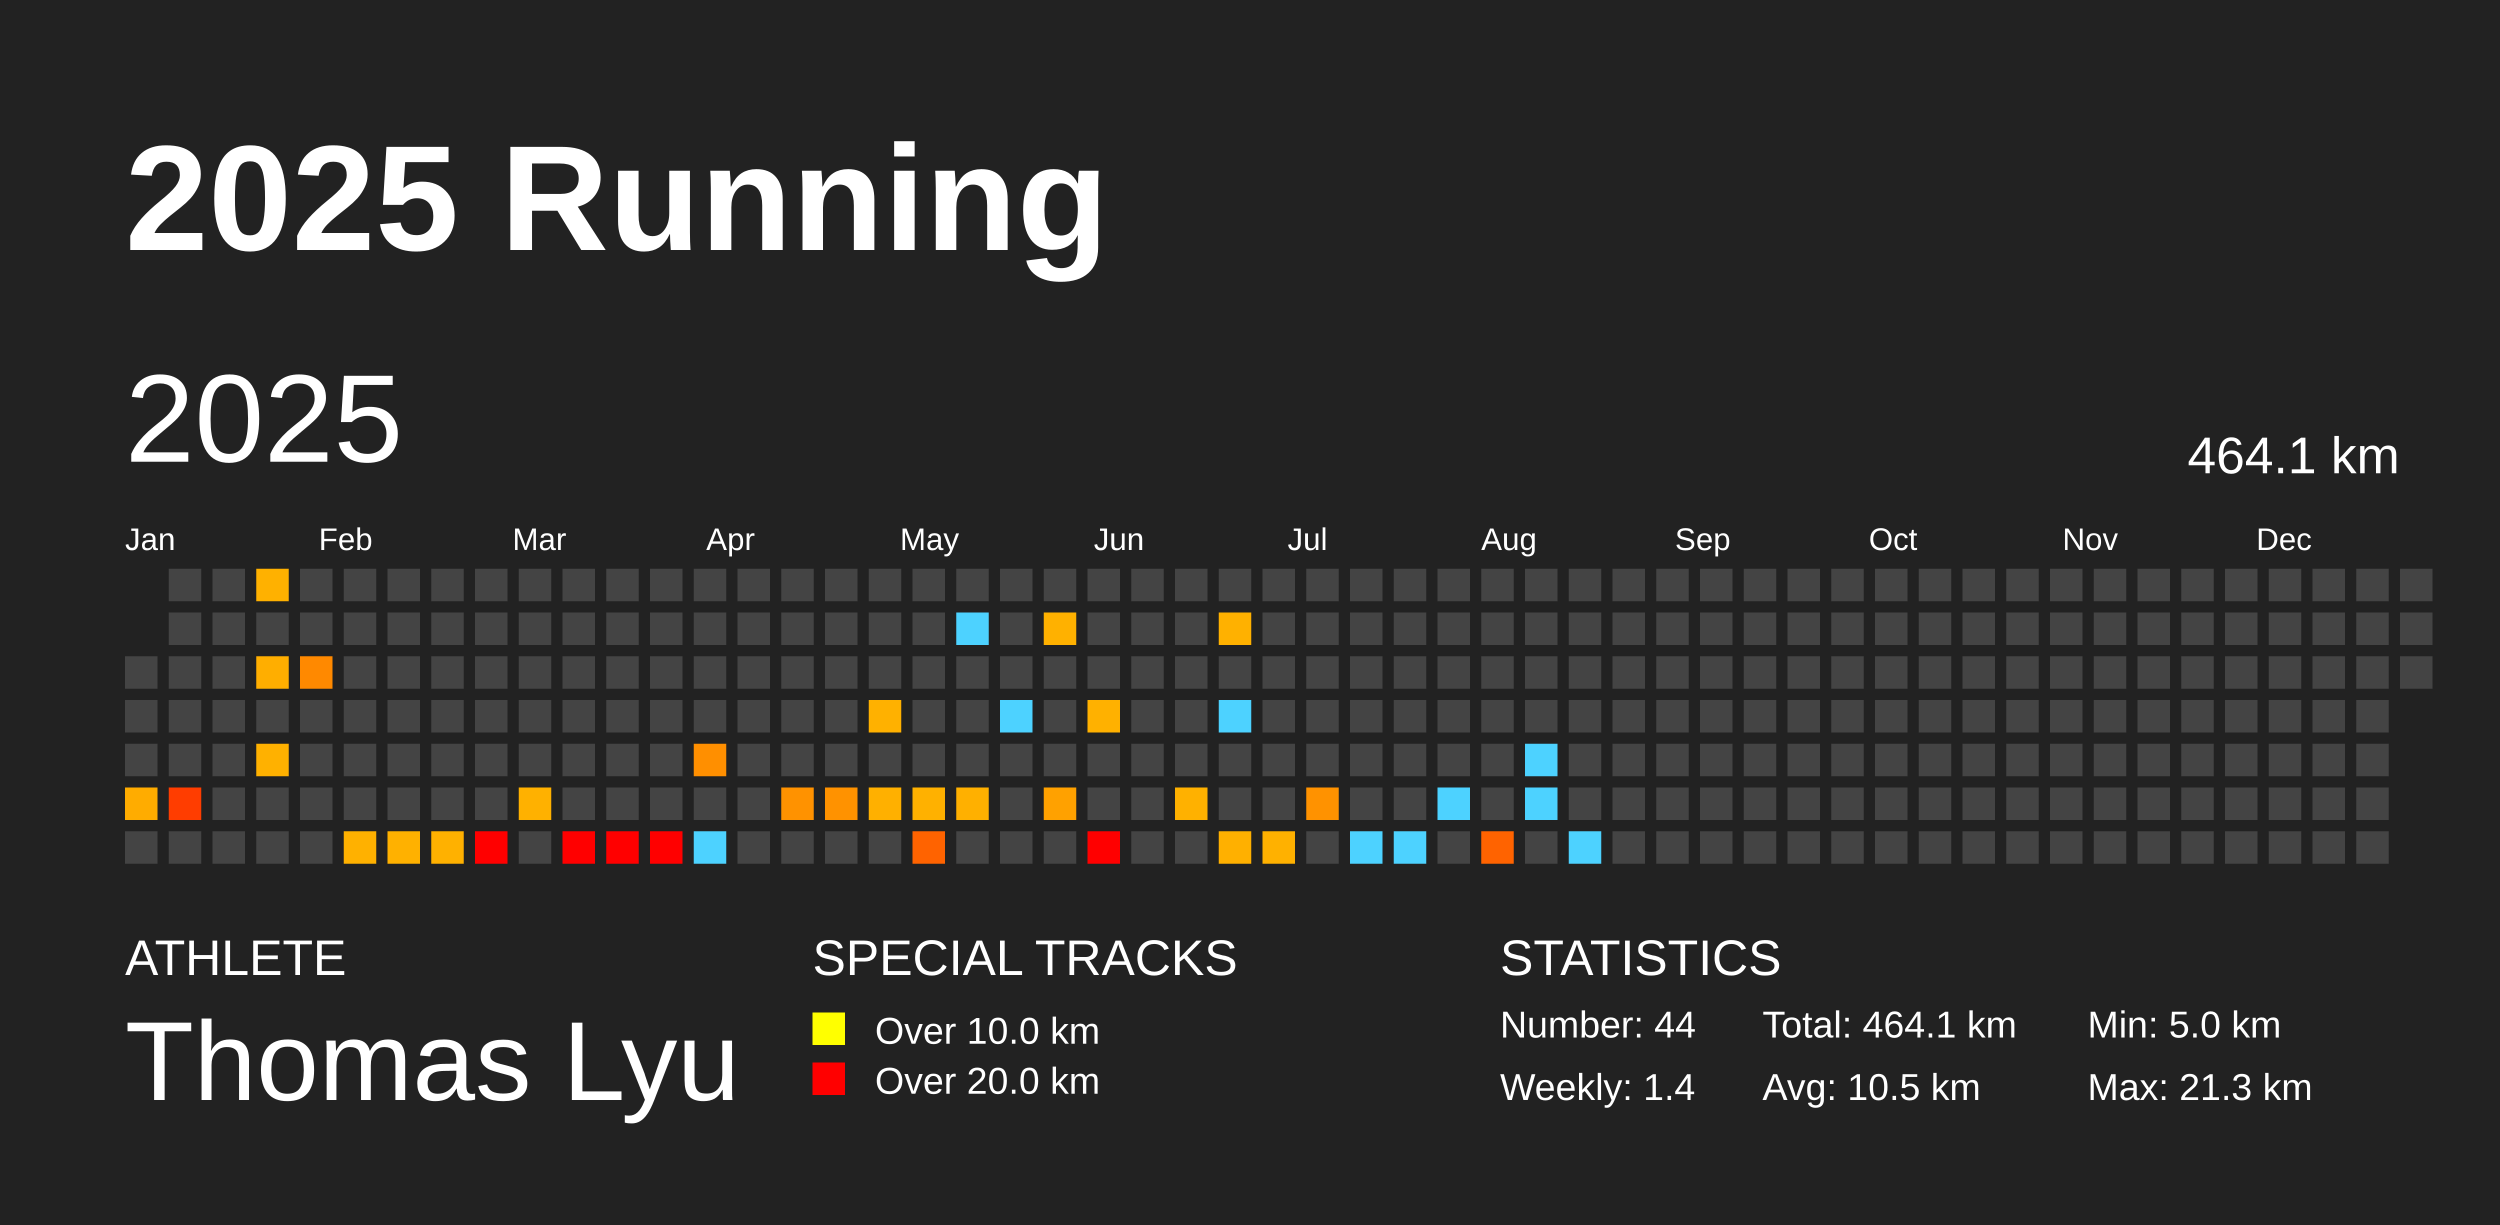
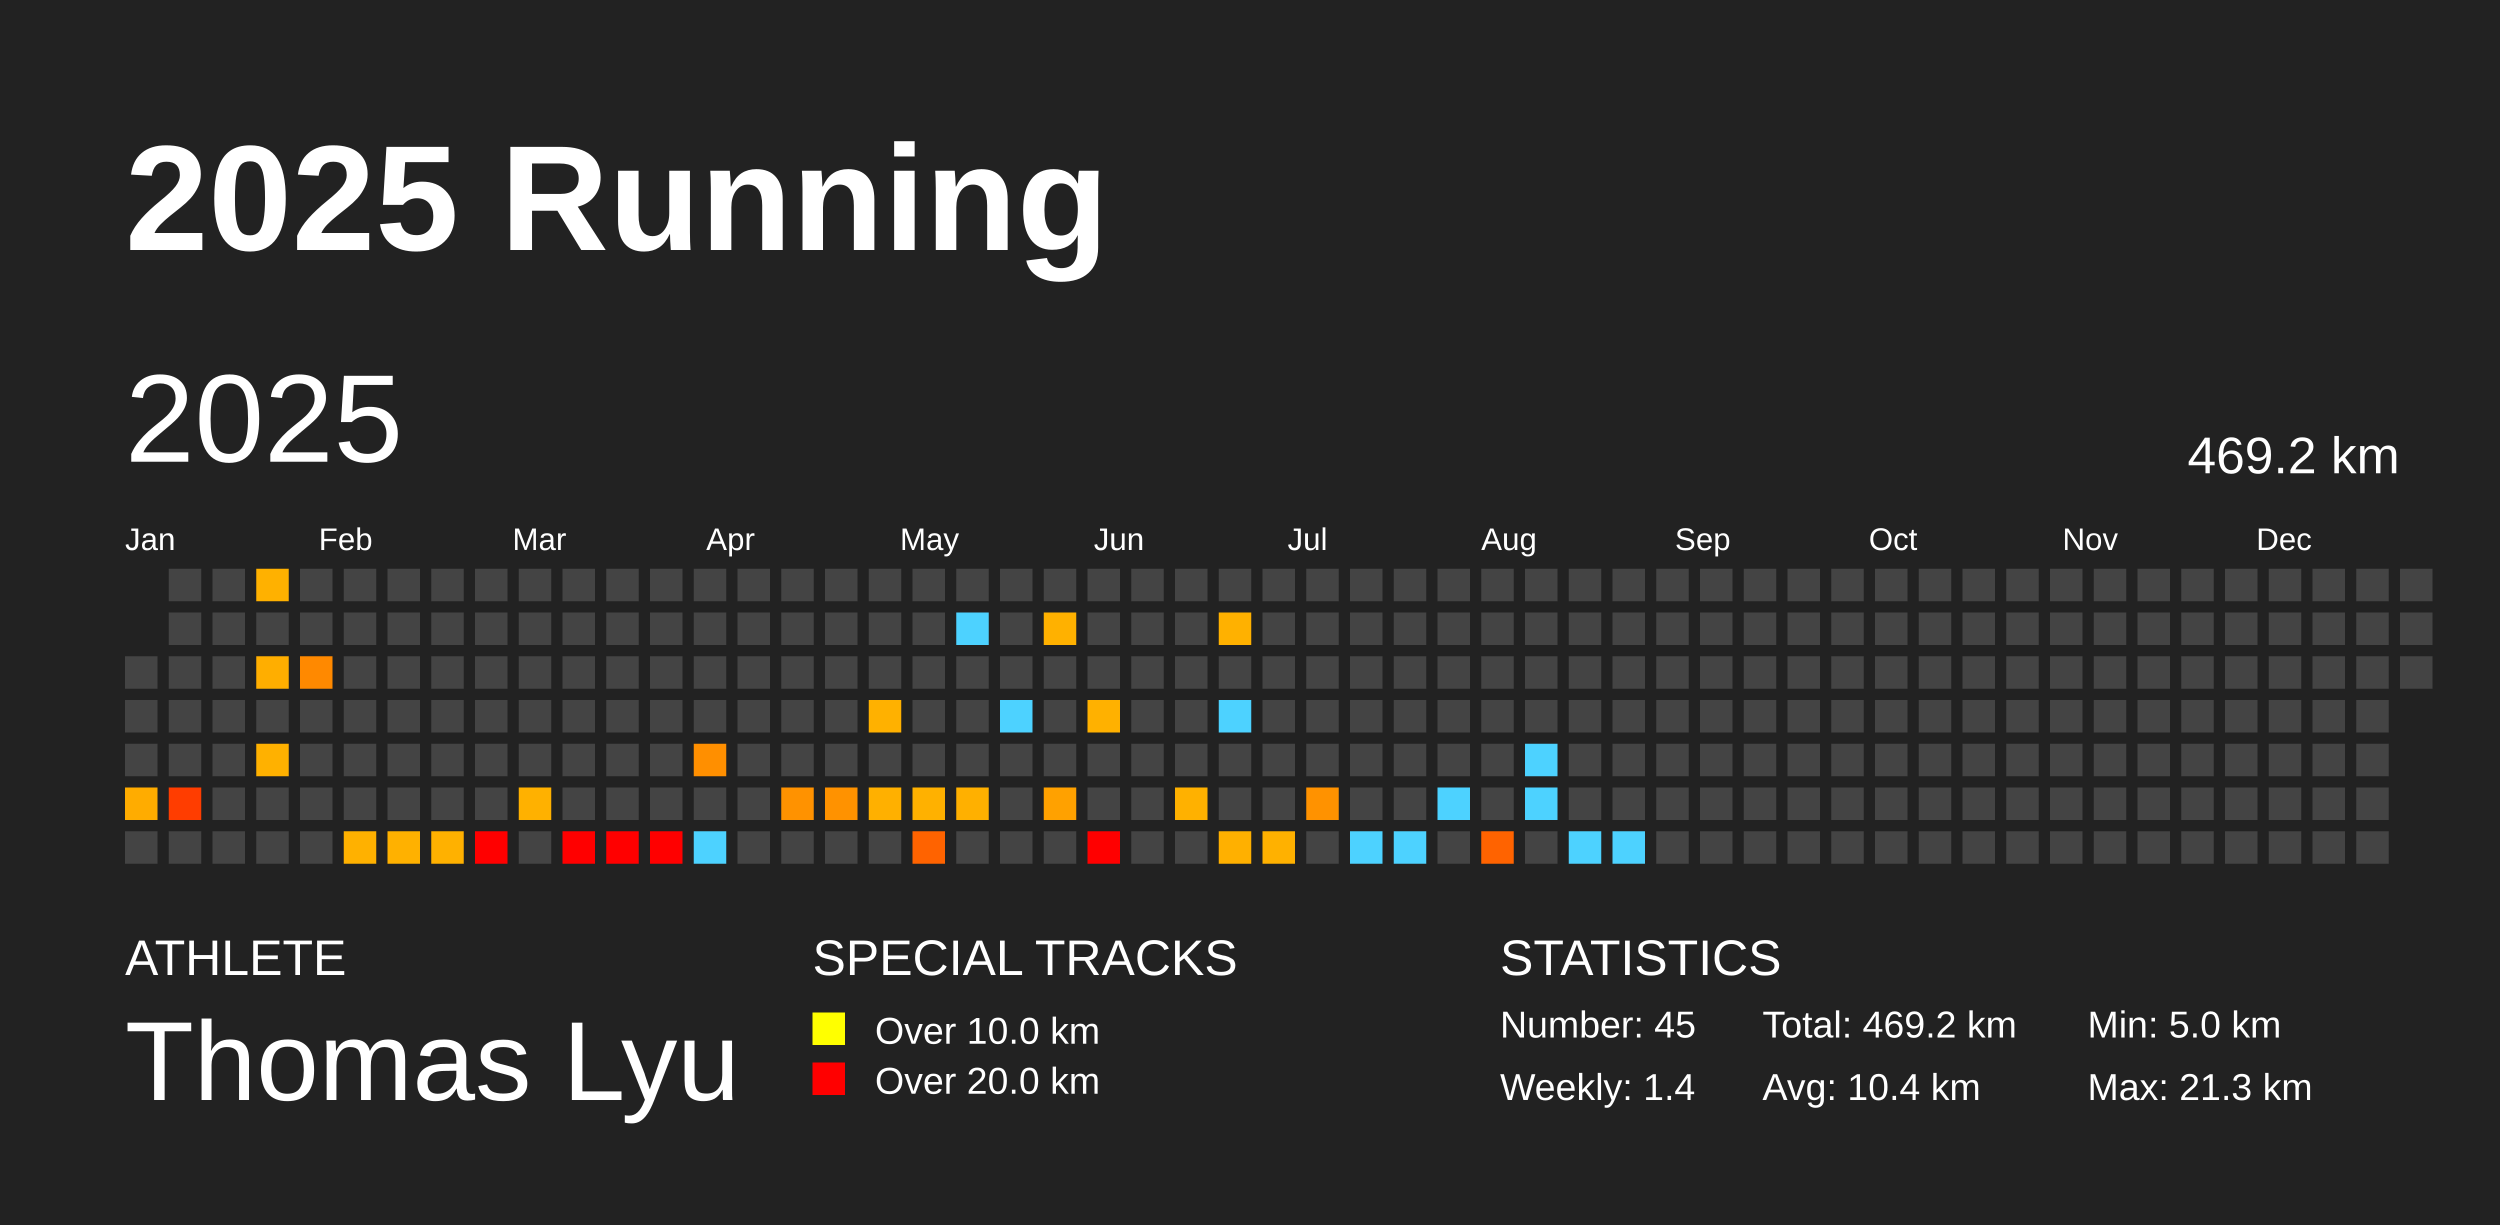
<svg xmlns="http://www.w3.org/2000/svg" baseProfile="full" height="98mm" version="1.1" viewBox="0,0,200,98" width="200mm">
  <defs />
  <rect fill="#222222" height="98" width="200" x="0" y="0" />
  <text fill="#FFFFFF" style="font-size:12px; font-family:Arial; font-weight:bold;" x="10" y="20">2025 Running</text>
  <text fill="#FFFFFF" style="font-size:4px; font-family:Arial" x="10" y="78">ATHLETE</text>
  <text fill="#FFFFFF" style="font-size:9px; font-family:Arial" x="10" y="88">Thomas Lyu</text>
  <text fill="#FFFFFF" style="font-size:4px; font-family:Arial" x="65" y="78">SPECIAL TRACKS</text>
  <rect fill="yellow" height="2.6" width="2.6" x="65" y="81" />
  <text fill="#FFFFFF" style="font-size:3px; font-family:Arial" x="70" y="83.5">Over 10.0 km</text>
  <rect fill="red" height="2.6" width="2.6" x="65" y="85" />
  <text fill="#FFFFFF" style="font-size:3px; font-family:Arial" x="70" y="87.5">Over 20.0 km</text>
  <text fill="#FFFFFF" style="font-size:4px; font-family:Arial" x="120" y="78">STATISTICS</text>
-   <text fill="#FFFFFF" style="font-size:3px; font-family:Arial" x="120" y="83">Number: 44</text>
+   <text fill="#FFFFFF" style="font-size:3px; font-family:Arial" x="120" y="83">Number: 45</text>
  <text fill="#FFFFFF" style="font-size:3px; font-family:Arial" x="120" y="88">Weekly: 1.4</text>
-   <text fill="#FFFFFF" style="font-size:3px; font-family:Arial" x="141" y="83">Total: 464.1 km</text>
-   <text fill="#FFFFFF" style="font-size:3px; font-family:Arial" x="141" y="88">Avg: 10.5 km</text>
+   <text fill="#FFFFFF" style="font-size:3px; font-family:Arial" x="141" y="83">Total: 469.2 km</text>
+   <text fill="#FFFFFF" style="font-size:3px; font-family:Arial" x="141" y="88">Avg: 10.4 km</text>
  <text fill="#FFFFFF" style="font-size:3px; font-family:Arial" x="167" y="83">Min: 5.0 km</text>
  <text fill="#FFFFFF" style="font-size:3px; font-family:Arial" x="167" y="88">Max: 21.3 km</text>
  <text dominant-baseline="hanging" fill="#FFFFFF" style="font-size:10.0px; font-family:Arial;" x="10" y="30">2025</text>
-   <text dominant-baseline="hanging" fill="#FFFFFF" style="font-size:4.125px; font-family:Arial;" x="175" y="35">464.1 km</text>
+   <text dominant-baseline="hanging" fill="#FFFFFF" style="font-size:4.125px; font-family:Arial;" x="175" y="35">469.2 km</text>
  <text fill="#FFFFFF" style="font-size:2.5px; font-family:Arial" x="10.0" y="44">Jan</text>
  <text fill="#FFFFFF" style="font-size:2.5px; font-family:Arial" x="25.5" y="44">Feb</text>
  <text fill="#FFFFFF" style="font-size:2.5px; font-family:Arial" x="41.0" y="44">Mar</text>
  <text fill="#FFFFFF" style="font-size:2.5px; font-family:Arial" x="56.5" y="44">Apr</text>
  <text fill="#FFFFFF" style="font-size:2.5px; font-family:Arial" x="72.0" y="44">May</text>
  <text fill="#FFFFFF" style="font-size:2.5px; font-family:Arial" x="87.5" y="44">Jun</text>
  <text fill="#FFFFFF" style="font-size:2.5px; font-family:Arial" x="103.0" y="44">Jul</text>
  <text fill="#FFFFFF" style="font-size:2.5px; font-family:Arial" x="118.5" y="44">Aug</text>
  <text fill="#FFFFFF" style="font-size:2.5px; font-family:Arial" x="134.0" y="44">Sep</text>
  <text fill="#FFFFFF" style="font-size:2.5px; font-family:Arial" x="149.5" y="44">Oct</text>
  <text fill="#FFFFFF" style="font-size:2.5px; font-family:Arial" x="165.0" y="44">Nov</text>
  <text fill="#FFFFFF" style="font-size:2.5px; font-family:Arial" x="180.5" y="44">Dec</text>
  <rect fill="#444444" height="2.6" width="2.6" x="10.0" y="52.5" />
  <rect fill="#444444" height="2.6" width="2.6" x="10.0" y="56.0" />
  <rect fill="#444444" height="2.6" width="2.6" x="10.0" y="59.5" />
  <rect fill="#ffac00" height="2.6" width="2.6" x="10.0" y="63.0" />
  <rect fill="#444444" height="2.6" width="2.6" x="10.0" y="66.5" />
  <rect fill="#444444" height="2.6" width="2.6" x="13.5" y="45.5" />
  <rect fill="#444444" height="2.6" width="2.6" x="13.5" y="49.0" />
  <rect fill="#444444" height="2.6" width="2.6" x="13.5" y="52.5" />
  <rect fill="#444444" height="2.6" width="2.6" x="13.5" y="56.0" />
  <rect fill="#444444" height="2.6" width="2.6" x="13.5" y="59.5" />
  <rect fill="#ff3d00" height="2.6" width="2.6" x="13.5" y="63.0" />
  <rect fill="#444444" height="2.6" width="2.6" x="13.5" y="66.5" />
  <rect fill="#444444" height="2.6" width="2.6" x="17.0" y="45.5" />
  <rect fill="#444444" height="2.6" width="2.6" x="17.0" y="49.0" />
  <rect fill="#444444" height="2.6" width="2.6" x="17.0" y="52.5" />
  <rect fill="#444444" height="2.6" width="2.6" x="17.0" y="56.0" />
  <rect fill="#444444" height="2.6" width="2.6" x="17.0" y="59.5" />
  <rect fill="#444444" height="2.6" width="2.6" x="17.0" y="63.0" />
  <rect fill="#444444" height="2.6" width="2.6" x="17.0" y="66.5" />
  <rect fill="#ffb100" height="2.6" width="2.6" x="20.5" y="45.5" />
  <rect fill="#444444" height="2.6" width="2.6" x="20.5" y="49.0" />
  <rect fill="#ffae00" height="2.6" width="2.6" x="20.5" y="52.5" />
  <rect fill="#444444" height="2.6" width="2.6" x="20.5" y="56.0" />
  <rect fill="#ffb100" height="2.6" width="2.6" x="20.5" y="59.5" />
  <rect fill="#444444" height="2.6" width="2.6" x="20.5" y="63.0" />
  <rect fill="#444444" height="2.6" width="2.6" x="20.5" y="66.5" />
  <rect fill="#444444" height="2.6" width="2.6" x="24.0" y="45.5" />
  <rect fill="#444444" height="2.6" width="2.6" x="24.0" y="49.0" />
  <rect fill="#ff8900" height="2.6" width="2.6" x="24.0" y="52.5" />
  <rect fill="#444444" height="2.6" width="2.6" x="24.0" y="56.0" />
  <rect fill="#444444" height="2.6" width="2.6" x="24.0" y="59.5" />
  <rect fill="#444444" height="2.6" width="2.6" x="24.0" y="63.0" />
  <rect fill="#444444" height="2.6" width="2.6" x="24.0" y="66.5" />
  <rect fill="#444444" height="2.6" width="2.6" x="27.5" y="45.5" />
  <rect fill="#444444" height="2.6" width="2.6" x="27.5" y="49.0" />
  <rect fill="#444444" height="2.6" width="2.6" x="27.5" y="52.5" />
  <rect fill="#444444" height="2.6" width="2.6" x="27.5" y="56.0" />
  <rect fill="#444444" height="2.6" width="2.6" x="27.5" y="59.5" />
  <rect fill="#444444" height="2.6" width="2.6" x="27.5" y="63.0" />
  <rect fill="#ffb100" height="2.6" width="2.6" x="27.5" y="66.5" />
  <rect fill="#444444" height="2.6" width="2.6" x="31.0" y="45.5" />
  <rect fill="#444444" height="2.6" width="2.6" x="31.0" y="49.0" />
  <rect fill="#444444" height="2.6" width="2.6" x="31.0" y="52.5" />
  <rect fill="#444444" height="2.6" width="2.6" x="31.0" y="56.0" />
  <rect fill="#444444" height="2.6" width="2.6" x="31.0" y="59.5" />
  <rect fill="#444444" height="2.6" width="2.6" x="31.0" y="63.0" />
  <rect fill="#ffb100" height="2.6" width="2.6" x="31.0" y="66.5" />
  <rect fill="#444444" height="2.6" width="2.6" x="34.5" y="45.5" />
  <rect fill="#444444" height="2.6" width="2.6" x="34.5" y="49.0" />
  <rect fill="#444444" height="2.6" width="2.6" x="34.5" y="52.5" />
  <rect fill="#444444" height="2.6" width="2.6" x="34.5" y="56.0" />
  <rect fill="#444444" height="2.6" width="2.6" x="34.5" y="59.5" />
  <rect fill="#444444" height="2.6" width="2.6" x="34.5" y="63.0" />
  <rect fill="#ffb100" height="2.6" width="2.6" x="34.5" y="66.5" />
  <rect fill="#444444" height="2.6" width="2.6" x="38.0" y="45.5" />
  <rect fill="#444444" height="2.6" width="2.6" x="38.0" y="49.0" />
  <rect fill="#444444" height="2.6" width="2.6" x="38.0" y="52.5" />
  <rect fill="#444444" height="2.6" width="2.6" x="38.0" y="56.0" />
  <rect fill="#444444" height="2.6" width="2.6" x="38.0" y="59.5" />
  <rect fill="#444444" height="2.6" width="2.6" x="38.0" y="63.0" />
  <rect fill="red" height="2.6" width="2.6" x="38.0" y="66.5" />
  <rect fill="#444444" height="2.6" width="2.6" x="41.5" y="45.5" />
  <rect fill="#444444" height="2.6" width="2.6" x="41.5" y="49.0" />
  <rect fill="#444444" height="2.6" width="2.6" x="41.5" y="52.5" />
  <rect fill="#444444" height="2.6" width="2.6" x="41.5" y="56.0" />
  <rect fill="#444444" height="2.6" width="2.6" x="41.5" y="59.5" />
  <rect fill="#ffb100" height="2.6" width="2.6" x="41.5" y="63.0" />
  <rect fill="#444444" height="2.6" width="2.6" x="41.5" y="66.5" />
  <rect fill="#444444" height="2.6" width="2.6" x="45.0" y="45.5" />
  <rect fill="#444444" height="2.6" width="2.6" x="45.0" y="49.0" />
  <rect fill="#444444" height="2.6" width="2.6" x="45.0" y="52.5" />
  <rect fill="#444444" height="2.6" width="2.6" x="45.0" y="56.0" />
  <rect fill="#444444" height="2.6" width="2.6" x="45.0" y="59.5" />
  <rect fill="#444444" height="2.6" width="2.6" x="45.0" y="63.0" />
  <rect fill="red" height="2.6" width="2.6" x="45.0" y="66.5" />
  <rect fill="#444444" height="2.6" width="2.6" x="48.5" y="45.5" />
  <rect fill="#444444" height="2.6" width="2.6" x="48.5" y="49.0" />
  <rect fill="#444444" height="2.6" width="2.6" x="48.5" y="52.5" />
  <rect fill="#444444" height="2.6" width="2.6" x="48.5" y="56.0" />
  <rect fill="#444444" height="2.6" width="2.6" x="48.5" y="59.5" />
  <rect fill="#444444" height="2.6" width="2.6" x="48.5" y="63.0" />
  <rect fill="red" height="2.6" width="2.6" x="48.5" y="66.5" />
  <rect fill="#444444" height="2.6" width="2.6" x="52.0" y="45.5" />
  <rect fill="#444444" height="2.6" width="2.6" x="52.0" y="49.0" />
  <rect fill="#444444" height="2.6" width="2.6" x="52.0" y="52.5" />
  <rect fill="#444444" height="2.6" width="2.6" x="52.0" y="56.0" />
  <rect fill="#444444" height="2.6" width="2.6" x="52.0" y="59.5" />
  <rect fill="#444444" height="2.6" width="2.6" x="52.0" y="63.0" />
  <rect fill="red" height="2.6" width="2.6" x="52.0" y="66.5" />
  <rect fill="#444444" height="2.6" width="2.6" x="55.5" y="45.5" />
  <rect fill="#444444" height="2.6" width="2.6" x="55.5" y="49.0" />
  <rect fill="#444444" height="2.6" width="2.6" x="55.5" y="52.5" />
  <rect fill="#444444" height="2.6" width="2.6" x="55.5" y="56.0" />
  <rect fill="#ff8f00" height="2.6" width="2.6" x="55.5" y="59.5" />
  <rect fill="#444444" height="2.6" width="2.6" x="55.5" y="63.0" />
  <rect fill="#4dd2ff" height="2.6" width="2.6" x="55.5" y="66.5" />
  <rect fill="#444444" height="2.6" width="2.6" x="59.0" y="45.5" />
  <rect fill="#444444" height="2.6" width="2.6" x="59.0" y="49.0" />
  <rect fill="#444444" height="2.6" width="2.6" x="59.0" y="52.5" />
  <rect fill="#444444" height="2.6" width="2.6" x="59.0" y="56.0" />
  <rect fill="#444444" height="2.6" width="2.6" x="59.0" y="59.5" />
  <rect fill="#444444" height="2.6" width="2.6" x="59.0" y="63.0" />
  <rect fill="#444444" height="2.6" width="2.6" x="59.0" y="66.5" />
  <rect fill="#444444" height="2.6" width="2.6" x="62.5" y="45.5" />
  <rect fill="#444444" height="2.6" width="2.6" x="62.5" y="49.0" />
  <rect fill="#444444" height="2.6" width="2.6" x="62.5" y="52.5" />
  <rect fill="#444444" height="2.6" width="2.6" x="62.5" y="56.0" />
  <rect fill="#444444" height="2.6" width="2.6" x="62.5" y="59.5" />
  <rect fill="#ff9200" height="2.6" width="2.6" x="62.5" y="63.0" />
  <rect fill="#444444" height="2.6" width="2.6" x="62.5" y="66.5" />
  <rect fill="#444444" height="2.6" width="2.6" x="66.0" y="45.5" />
  <rect fill="#444444" height="2.6" width="2.6" x="66.0" y="49.0" />
  <rect fill="#444444" height="2.6" width="2.6" x="66.0" y="52.5" />
  <rect fill="#444444" height="2.6" width="2.6" x="66.0" y="56.0" />
  <rect fill="#444444" height="2.6" width="2.6" x="66.0" y="59.5" />
  <rect fill="#ff9200" height="2.6" width="2.6" x="66.0" y="63.0" />
  <rect fill="#444444" height="2.6" width="2.6" x="66.0" y="66.5" />
  <rect fill="#444444" height="2.6" width="2.6" x="69.5" y="45.5" />
  <rect fill="#444444" height="2.6" width="2.6" x="69.5" y="49.0" />
  <rect fill="#444444" height="2.6" width="2.6" x="69.5" y="52.5" />
  <rect fill="#ffb100" height="2.6" width="2.6" x="69.5" y="56.0" />
  <rect fill="#444444" height="2.6" width="2.6" x="69.5" y="59.5" />
  <rect fill="#ffb000" height="2.6" width="2.6" x="69.5" y="63.0" />
  <rect fill="#444444" height="2.6" width="2.6" x="69.5" y="66.5" />
  <rect fill="#444444" height="2.6" width="2.6" x="73.0" y="45.5" />
  <rect fill="#444444" height="2.6" width="2.6" x="73.0" y="49.0" />
  <rect fill="#444444" height="2.6" width="2.6" x="73.0" y="52.5" />
  <rect fill="#444444" height="2.6" width="2.6" x="73.0" y="56.0" />
  <rect fill="#444444" height="2.6" width="2.6" x="73.0" y="59.5" />
  <rect fill="#ffb100" height="2.6" width="2.6" x="73.0" y="63.0" />
  <rect fill="#ff6300" height="2.6" width="2.6" x="73.0" y="66.5" />
  <rect fill="#444444" height="2.6" width="2.6" x="76.5" y="45.5" />
  <rect fill="#4dd2ff" height="2.6" width="2.6" x="76.5" y="49.0" />
  <rect fill="#444444" height="2.6" width="2.6" x="76.5" y="52.5" />
  <rect fill="#444444" height="2.6" width="2.6" x="76.5" y="56.0" />
  <rect fill="#444444" height="2.6" width="2.6" x="76.5" y="59.5" />
  <rect fill="#ffb000" height="2.6" width="2.6" x="76.5" y="63.0" />
  <rect fill="#444444" height="2.6" width="2.6" x="76.5" y="66.5" />
  <rect fill="#444444" height="2.6" width="2.6" x="80.0" y="45.5" />
  <rect fill="#444444" height="2.6" width="2.6" x="80.0" y="49.0" />
  <rect fill="#444444" height="2.6" width="2.6" x="80.0" y="52.5" />
  <rect fill="#4dd2ff" height="2.6" width="2.6" x="80.0" y="56.0" />
  <rect fill="#444444" height="2.6" width="2.6" x="80.0" y="59.5" />
  <rect fill="#444444" height="2.6" width="2.6" x="80.0" y="63.0" />
  <rect fill="#444444" height="2.6" width="2.6" x="80.0" y="66.5" />
  <rect fill="#444444" height="2.6" width="2.6" x="83.5" y="45.5" />
  <rect fill="#ffb100" height="2.6" width="2.6" x="83.5" y="49.0" />
  <rect fill="#444444" height="2.6" width="2.6" x="83.5" y="52.5" />
  <rect fill="#444444" height="2.6" width="2.6" x="83.5" y="56.0" />
  <rect fill="#444444" height="2.6" width="2.6" x="83.5" y="59.5" />
  <rect fill="#ffa100" height="2.6" width="2.6" x="83.5" y="63.0" />
  <rect fill="#444444" height="2.6" width="2.6" x="83.5" y="66.5" />
  <rect fill="#444444" height="2.6" width="2.6" x="87.0" y="45.5" />
  <rect fill="#444444" height="2.6" width="2.6" x="87.0" y="49.0" />
  <rect fill="#444444" height="2.6" width="2.6" x="87.0" y="52.5" />
  <rect fill="#ffb100" height="2.6" width="2.6" x="87.0" y="56.0" />
  <rect fill="#444444" height="2.6" width="2.6" x="87.0" y="59.5" />
  <rect fill="#444444" height="2.6" width="2.6" x="87.0" y="63.0" />
  <rect fill="red" height="2.6" width="2.6" x="87.0" y="66.5" />
  <rect fill="#444444" height="2.6" width="2.6" x="90.5" y="45.5" />
  <rect fill="#444444" height="2.6" width="2.6" x="90.5" y="49.0" />
  <rect fill="#444444" height="2.6" width="2.6" x="90.5" y="52.5" />
  <rect fill="#444444" height="2.6" width="2.6" x="90.5" y="56.0" />
  <rect fill="#444444" height="2.6" width="2.6" x="90.5" y="59.5" />
  <rect fill="#444444" height="2.6" width="2.6" x="90.5" y="63.0" />
  <rect fill="#444444" height="2.6" width="2.6" x="90.5" y="66.5" />
  <rect fill="#444444" height="2.6" width="2.6" x="94.0" y="45.5" />
  <rect fill="#444444" height="2.6" width="2.6" x="94.0" y="49.0" />
  <rect fill="#444444" height="2.6" width="2.6" x="94.0" y="52.5" />
  <rect fill="#444444" height="2.6" width="2.6" x="94.0" y="56.0" />
  <rect fill="#444444" height="2.6" width="2.6" x="94.0" y="59.5" />
  <rect fill="#ffb100" height="2.6" width="2.6" x="94.0" y="63.0" />
  <rect fill="#444444" height="2.6" width="2.6" x="94.0" y="66.5" />
  <rect fill="#444444" height="2.6" width="2.6" x="97.5" y="45.5" />
  <rect fill="#ffb100" height="2.6" width="2.6" x="97.5" y="49.0" />
  <rect fill="#444444" height="2.6" width="2.6" x="97.5" y="52.5" />
  <rect fill="#4dd2ff" height="2.6" width="2.6" x="97.5" y="56.0" />
  <rect fill="#444444" height="2.6" width="2.6" x="97.5" y="59.5" />
  <rect fill="#444444" height="2.6" width="2.6" x="97.5" y="63.0" />
  <rect fill="#ffb000" height="2.6" width="2.6" x="97.5" y="66.5" />
  <rect fill="#444444" height="2.6" width="2.6" x="101.0" y="45.5" />
  <rect fill="#444444" height="2.6" width="2.6" x="101.0" y="49.0" />
  <rect fill="#444444" height="2.6" width="2.6" x="101.0" y="52.5" />
  <rect fill="#444444" height="2.6" width="2.6" x="101.0" y="56.0" />
  <rect fill="#444444" height="2.6" width="2.6" x="101.0" y="59.5" />
  <rect fill="#444444" height="2.6" width="2.6" x="101.0" y="63.0" />
  <rect fill="#ffb100" height="2.6" width="2.6" x="101.0" y="66.5" />
  <rect fill="#444444" height="2.6" width="2.6" x="104.5" y="45.5" />
  <rect fill="#444444" height="2.6" width="2.6" x="104.5" y="49.0" />
  <rect fill="#444444" height="2.6" width="2.6" x="104.5" y="52.5" />
  <rect fill="#444444" height="2.6" width="2.6" x="104.5" y="56.0" />
  <rect fill="#444444" height="2.6" width="2.6" x="104.5" y="59.5" />
  <rect fill="#ff9200" height="2.6" width="2.6" x="104.5" y="63.0" />
  <rect fill="#444444" height="2.6" width="2.6" x="104.5" y="66.5" />
  <rect fill="#444444" height="2.6" width="2.6" x="108.0" y="45.5" />
  <rect fill="#444444" height="2.6" width="2.6" x="108.0" y="49.0" />
  <rect fill="#444444" height="2.6" width="2.6" x="108.0" y="52.5" />
  <rect fill="#444444" height="2.6" width="2.6" x="108.0" y="56.0" />
  <rect fill="#444444" height="2.6" width="2.6" x="108.0" y="59.5" />
  <rect fill="#444444" height="2.6" width="2.6" x="108.0" y="63.0" />
  <rect fill="#4dd2ff" height="2.6" width="2.6" x="108.0" y="66.5" />
  <rect fill="#444444" height="2.6" width="2.6" x="111.5" y="45.5" />
  <rect fill="#444444" height="2.6" width="2.6" x="111.5" y="49.0" />
  <rect fill="#444444" height="2.6" width="2.6" x="111.5" y="52.5" />
  <rect fill="#444444" height="2.6" width="2.6" x="111.5" y="56.0" />
  <rect fill="#444444" height="2.6" width="2.6" x="111.5" y="59.5" />
  <rect fill="#444444" height="2.6" width="2.6" x="111.5" y="63.0" />
  <rect fill="#4dd2ff" height="2.6" width="2.6" x="111.5" y="66.5" />
  <rect fill="#444444" height="2.6" width="2.6" x="115.0" y="45.5" />
  <rect fill="#444444" height="2.6" width="2.6" x="115.0" y="49.0" />
  <rect fill="#444444" height="2.6" width="2.6" x="115.0" y="52.5" />
  <rect fill="#444444" height="2.6" width="2.6" x="115.0" y="56.0" />
  <rect fill="#444444" height="2.6" width="2.6" x="115.0" y="59.5" />
  <rect fill="#4dd2ff" height="2.6" width="2.6" x="115.0" y="63.0" />
  <rect fill="#444444" height="2.6" width="2.6" x="115.0" y="66.5" />
  <rect fill="#444444" height="2.6" width="2.6" x="118.5" y="45.5" />
  <rect fill="#444444" height="2.6" width="2.6" x="118.5" y="49.0" />
  <rect fill="#444444" height="2.6" width="2.6" x="118.5" y="52.5" />
  <rect fill="#444444" height="2.6" width="2.6" x="118.5" y="56.0" />
  <rect fill="#444444" height="2.6" width="2.6" x="118.5" y="59.5" />
  <rect fill="#444444" height="2.6" width="2.6" x="118.5" y="63.0" />
  <rect fill="#ff6300" height="2.6" width="2.6" x="118.5" y="66.5" />
  <rect fill="#444444" height="2.6" width="2.6" x="122.0" y="45.5" />
  <rect fill="#444444" height="2.6" width="2.6" x="122.0" y="49.0" />
  <rect fill="#444444" height="2.6" width="2.6" x="122.0" y="52.5" />
  <rect fill="#444444" height="2.6" width="2.6" x="122.0" y="56.0" />
  <rect fill="#4dd2ff" height="2.6" width="2.6" x="122.0" y="59.5" />
  <rect fill="#4dd2ff" height="2.6" width="2.6" x="122.0" y="63.0" />
  <rect fill="#444444" height="2.6" width="2.6" x="122.0" y="66.5" />
  <rect fill="#444444" height="2.6" width="2.6" x="125.5" y="45.5" />
  <rect fill="#444444" height="2.6" width="2.6" x="125.5" y="49.0" />
  <rect fill="#444444" height="2.6" width="2.6" x="125.5" y="52.5" />
  <rect fill="#444444" height="2.6" width="2.6" x="125.5" y="56.0" />
  <rect fill="#444444" height="2.6" width="2.6" x="125.5" y="59.5" />
  <rect fill="#444444" height="2.6" width="2.6" x="125.5" y="63.0" />
  <rect fill="#4dd2ff" height="2.6" width="2.6" x="125.5" y="66.5" />
  <rect fill="#444444" height="2.6" width="2.6" x="129.0" y="45.5" />
  <rect fill="#444444" height="2.6" width="2.6" x="129.0" y="49.0" />
  <rect fill="#444444" height="2.6" width="2.6" x="129.0" y="52.5" />
  <rect fill="#444444" height="2.6" width="2.6" x="129.0" y="56.0" />
  <rect fill="#444444" height="2.6" width="2.6" x="129.0" y="59.5" />
  <rect fill="#444444" height="2.6" width="2.6" x="129.0" y="63.0" />
-   <rect fill="#444444" height="2.6" width="2.6" x="129.0" y="66.5" />
+   <rect fill="#4dd2ff" height="2.6" width="2.6" x="129.0" y="66.5" />
  <rect fill="#444444" height="2.6" width="2.6" x="132.5" y="45.5" />
  <rect fill="#444444" height="2.6" width="2.6" x="132.5" y="49.0" />
  <rect fill="#444444" height="2.6" width="2.6" x="132.5" y="52.5" />
  <rect fill="#444444" height="2.6" width="2.6" x="132.5" y="56.0" />
  <rect fill="#444444" height="2.6" width="2.6" x="132.5" y="59.5" />
  <rect fill="#444444" height="2.6" width="2.6" x="132.5" y="63.0" />
  <rect fill="#444444" height="2.6" width="2.6" x="132.5" y="66.5" />
  <rect fill="#444444" height="2.6" width="2.6" x="136.0" y="45.5" />
  <rect fill="#444444" height="2.6" width="2.6" x="136.0" y="49.0" />
  <rect fill="#444444" height="2.6" width="2.6" x="136.0" y="52.5" />
  <rect fill="#444444" height="2.6" width="2.6" x="136.0" y="56.0" />
  <rect fill="#444444" height="2.6" width="2.6" x="136.0" y="59.5" />
  <rect fill="#444444" height="2.6" width="2.6" x="136.0" y="63.0" />
  <rect fill="#444444" height="2.6" width="2.6" x="136.0" y="66.5" />
  <rect fill="#444444" height="2.6" width="2.6" x="139.5" y="45.5" />
  <rect fill="#444444" height="2.6" width="2.6" x="139.5" y="49.0" />
  <rect fill="#444444" height="2.6" width="2.6" x="139.5" y="52.5" />
  <rect fill="#444444" height="2.6" width="2.6" x="139.5" y="56.0" />
  <rect fill="#444444" height="2.6" width="2.6" x="139.5" y="59.5" />
  <rect fill="#444444" height="2.6" width="2.6" x="139.5" y="63.0" />
  <rect fill="#444444" height="2.6" width="2.6" x="139.5" y="66.5" />
  <rect fill="#444444" height="2.6" width="2.6" x="143.0" y="45.5" />
  <rect fill="#444444" height="2.6" width="2.6" x="143.0" y="49.0" />
  <rect fill="#444444" height="2.6" width="2.6" x="143.0" y="52.5" />
  <rect fill="#444444" height="2.6" width="2.6" x="143.0" y="56.0" />
  <rect fill="#444444" height="2.6" width="2.6" x="143.0" y="59.5" />
  <rect fill="#444444" height="2.6" width="2.6" x="143.0" y="63.0" />
  <rect fill="#444444" height="2.6" width="2.6" x="143.0" y="66.5" />
  <rect fill="#444444" height="2.6" width="2.6" x="146.5" y="45.5" />
  <rect fill="#444444" height="2.6" width="2.6" x="146.5" y="49.0" />
  <rect fill="#444444" height="2.6" width="2.6" x="146.5" y="52.5" />
  <rect fill="#444444" height="2.6" width="2.6" x="146.5" y="56.0" />
  <rect fill="#444444" height="2.6" width="2.6" x="146.5" y="59.5" />
  <rect fill="#444444" height="2.6" width="2.6" x="146.5" y="63.0" />
  <rect fill="#444444" height="2.6" width="2.6" x="146.5" y="66.5" />
  <rect fill="#444444" height="2.6" width="2.6" x="150.0" y="45.5" />
  <rect fill="#444444" height="2.6" width="2.6" x="150.0" y="49.0" />
  <rect fill="#444444" height="2.6" width="2.6" x="150.0" y="52.5" />
  <rect fill="#444444" height="2.6" width="2.6" x="150.0" y="56.0" />
  <rect fill="#444444" height="2.6" width="2.6" x="150.0" y="59.5" />
  <rect fill="#444444" height="2.6" width="2.6" x="150.0" y="63.0" />
  <rect fill="#444444" height="2.6" width="2.6" x="150.0" y="66.5" />
  <rect fill="#444444" height="2.6" width="2.6" x="153.5" y="45.5" />
  <rect fill="#444444" height="2.6" width="2.6" x="153.5" y="49.0" />
  <rect fill="#444444" height="2.6" width="2.6" x="153.5" y="52.5" />
  <rect fill="#444444" height="2.6" width="2.6" x="153.5" y="56.0" />
  <rect fill="#444444" height="2.6" width="2.6" x="153.5" y="59.5" />
  <rect fill="#444444" height="2.6" width="2.6" x="153.5" y="63.0" />
  <rect fill="#444444" height="2.6" width="2.6" x="153.5" y="66.5" />
  <rect fill="#444444" height="2.6" width="2.6" x="157.0" y="45.5" />
  <rect fill="#444444" height="2.6" width="2.6" x="157.0" y="49.0" />
  <rect fill="#444444" height="2.6" width="2.6" x="157.0" y="52.5" />
  <rect fill="#444444" height="2.6" width="2.6" x="157.0" y="56.0" />
  <rect fill="#444444" height="2.6" width="2.6" x="157.0" y="59.5" />
  <rect fill="#444444" height="2.6" width="2.6" x="157.0" y="63.0" />
  <rect fill="#444444" height="2.6" width="2.6" x="157.0" y="66.5" />
  <rect fill="#444444" height="2.6" width="2.6" x="160.5" y="45.5" />
  <rect fill="#444444" height="2.6" width="2.6" x="160.5" y="49.0" />
  <rect fill="#444444" height="2.6" width="2.6" x="160.5" y="52.5" />
  <rect fill="#444444" height="2.6" width="2.6" x="160.5" y="56.0" />
  <rect fill="#444444" height="2.6" width="2.6" x="160.5" y="59.5" />
  <rect fill="#444444" height="2.6" width="2.6" x="160.5" y="63.0" />
  <rect fill="#444444" height="2.6" width="2.6" x="160.5" y="66.5" />
  <rect fill="#444444" height="2.6" width="2.6" x="164.0" y="45.5" />
  <rect fill="#444444" height="2.6" width="2.6" x="164.0" y="49.0" />
  <rect fill="#444444" height="2.6" width="2.6" x="164.0" y="52.5" />
  <rect fill="#444444" height="2.6" width="2.6" x="164.0" y="56.0" />
  <rect fill="#444444" height="2.6" width="2.6" x="164.0" y="59.5" />
  <rect fill="#444444" height="2.6" width="2.6" x="164.0" y="63.0" />
  <rect fill="#444444" height="2.6" width="2.6" x="164.0" y="66.5" />
  <rect fill="#444444" height="2.6" width="2.6" x="167.5" y="45.5" />
  <rect fill="#444444" height="2.6" width="2.6" x="167.5" y="49.0" />
  <rect fill="#444444" height="2.6" width="2.6" x="167.5" y="52.5" />
  <rect fill="#444444" height="2.6" width="2.6" x="167.5" y="56.0" />
  <rect fill="#444444" height="2.6" width="2.6" x="167.5" y="59.5" />
  <rect fill="#444444" height="2.6" width="2.6" x="167.5" y="63.0" />
  <rect fill="#444444" height="2.6" width="2.6" x="167.5" y="66.5" />
  <rect fill="#444444" height="2.6" width="2.6" x="171.0" y="45.5" />
  <rect fill="#444444" height="2.6" width="2.6" x="171.0" y="49.0" />
  <rect fill="#444444" height="2.6" width="2.6" x="171.0" y="52.5" />
  <rect fill="#444444" height="2.6" width="2.6" x="171.0" y="56.0" />
  <rect fill="#444444" height="2.6" width="2.6" x="171.0" y="59.5" />
  <rect fill="#444444" height="2.6" width="2.6" x="171.0" y="63.0" />
  <rect fill="#444444" height="2.6" width="2.6" x="171.0" y="66.5" />
  <rect fill="#444444" height="2.6" width="2.6" x="174.5" y="45.5" />
  <rect fill="#444444" height="2.6" width="2.6" x="174.5" y="49.0" />
  <rect fill="#444444" height="2.6" width="2.6" x="174.5" y="52.5" />
  <rect fill="#444444" height="2.6" width="2.6" x="174.5" y="56.0" />
  <rect fill="#444444" height="2.6" width="2.6" x="174.5" y="59.5" />
  <rect fill="#444444" height="2.6" width="2.6" x="174.5" y="63.0" />
  <rect fill="#444444" height="2.6" width="2.6" x="174.5" y="66.5" />
  <rect fill="#444444" height="2.6" width="2.6" x="178.0" y="45.5" />
  <rect fill="#444444" height="2.6" width="2.6" x="178.0" y="49.0" />
  <rect fill="#444444" height="2.6" width="2.6" x="178.0" y="52.5" />
  <rect fill="#444444" height="2.6" width="2.6" x="178.0" y="56.0" />
  <rect fill="#444444" height="2.6" width="2.6" x="178.0" y="59.5" />
  <rect fill="#444444" height="2.6" width="2.6" x="178.0" y="63.0" />
  <rect fill="#444444" height="2.6" width="2.6" x="178.0" y="66.5" />
  <rect fill="#444444" height="2.6" width="2.6" x="181.5" y="45.5" />
  <rect fill="#444444" height="2.6" width="2.6" x="181.5" y="49.0" />
  <rect fill="#444444" height="2.6" width="2.6" x="181.5" y="52.5" />
  <rect fill="#444444" height="2.6" width="2.6" x="181.5" y="56.0" />
  <rect fill="#444444" height="2.6" width="2.6" x="181.5" y="59.5" />
  <rect fill="#444444" height="2.6" width="2.6" x="181.5" y="63.0" />
  <rect fill="#444444" height="2.6" width="2.6" x="181.5" y="66.5" />
  <rect fill="#444444" height="2.6" width="2.6" x="185.0" y="45.5" />
  <rect fill="#444444" height="2.6" width="2.6" x="185.0" y="49.0" />
  <rect fill="#444444" height="2.6" width="2.6" x="185.0" y="52.5" />
  <rect fill="#444444" height="2.6" width="2.6" x="185.0" y="56.0" />
  <rect fill="#444444" height="2.6" width="2.6" x="185.0" y="59.5" />
  <rect fill="#444444" height="2.6" width="2.6" x="185.0" y="63.0" />
  <rect fill="#444444" height="2.6" width="2.6" x="185.0" y="66.5" />
  <rect fill="#444444" height="2.6" width="2.6" x="188.5" y="45.5" />
  <rect fill="#444444" height="2.6" width="2.6" x="188.5" y="49.0" />
  <rect fill="#444444" height="2.6" width="2.6" x="188.5" y="52.5" />
  <rect fill="#444444" height="2.6" width="2.6" x="188.5" y="56.0" />
  <rect fill="#444444" height="2.6" width="2.6" x="188.5" y="59.5" />
  <rect fill="#444444" height="2.6" width="2.6" x="188.5" y="63.0" />
  <rect fill="#444444" height="2.6" width="2.6" x="188.5" y="66.5" />
  <rect fill="#444444" height="2.6" width="2.6" x="192.0" y="45.5" />
  <rect fill="#444444" height="2.6" width="2.6" x="192.0" y="49.0" />
  <rect fill="#444444" height="2.6" width="2.6" x="192.0" y="52.5" />
</svg>
